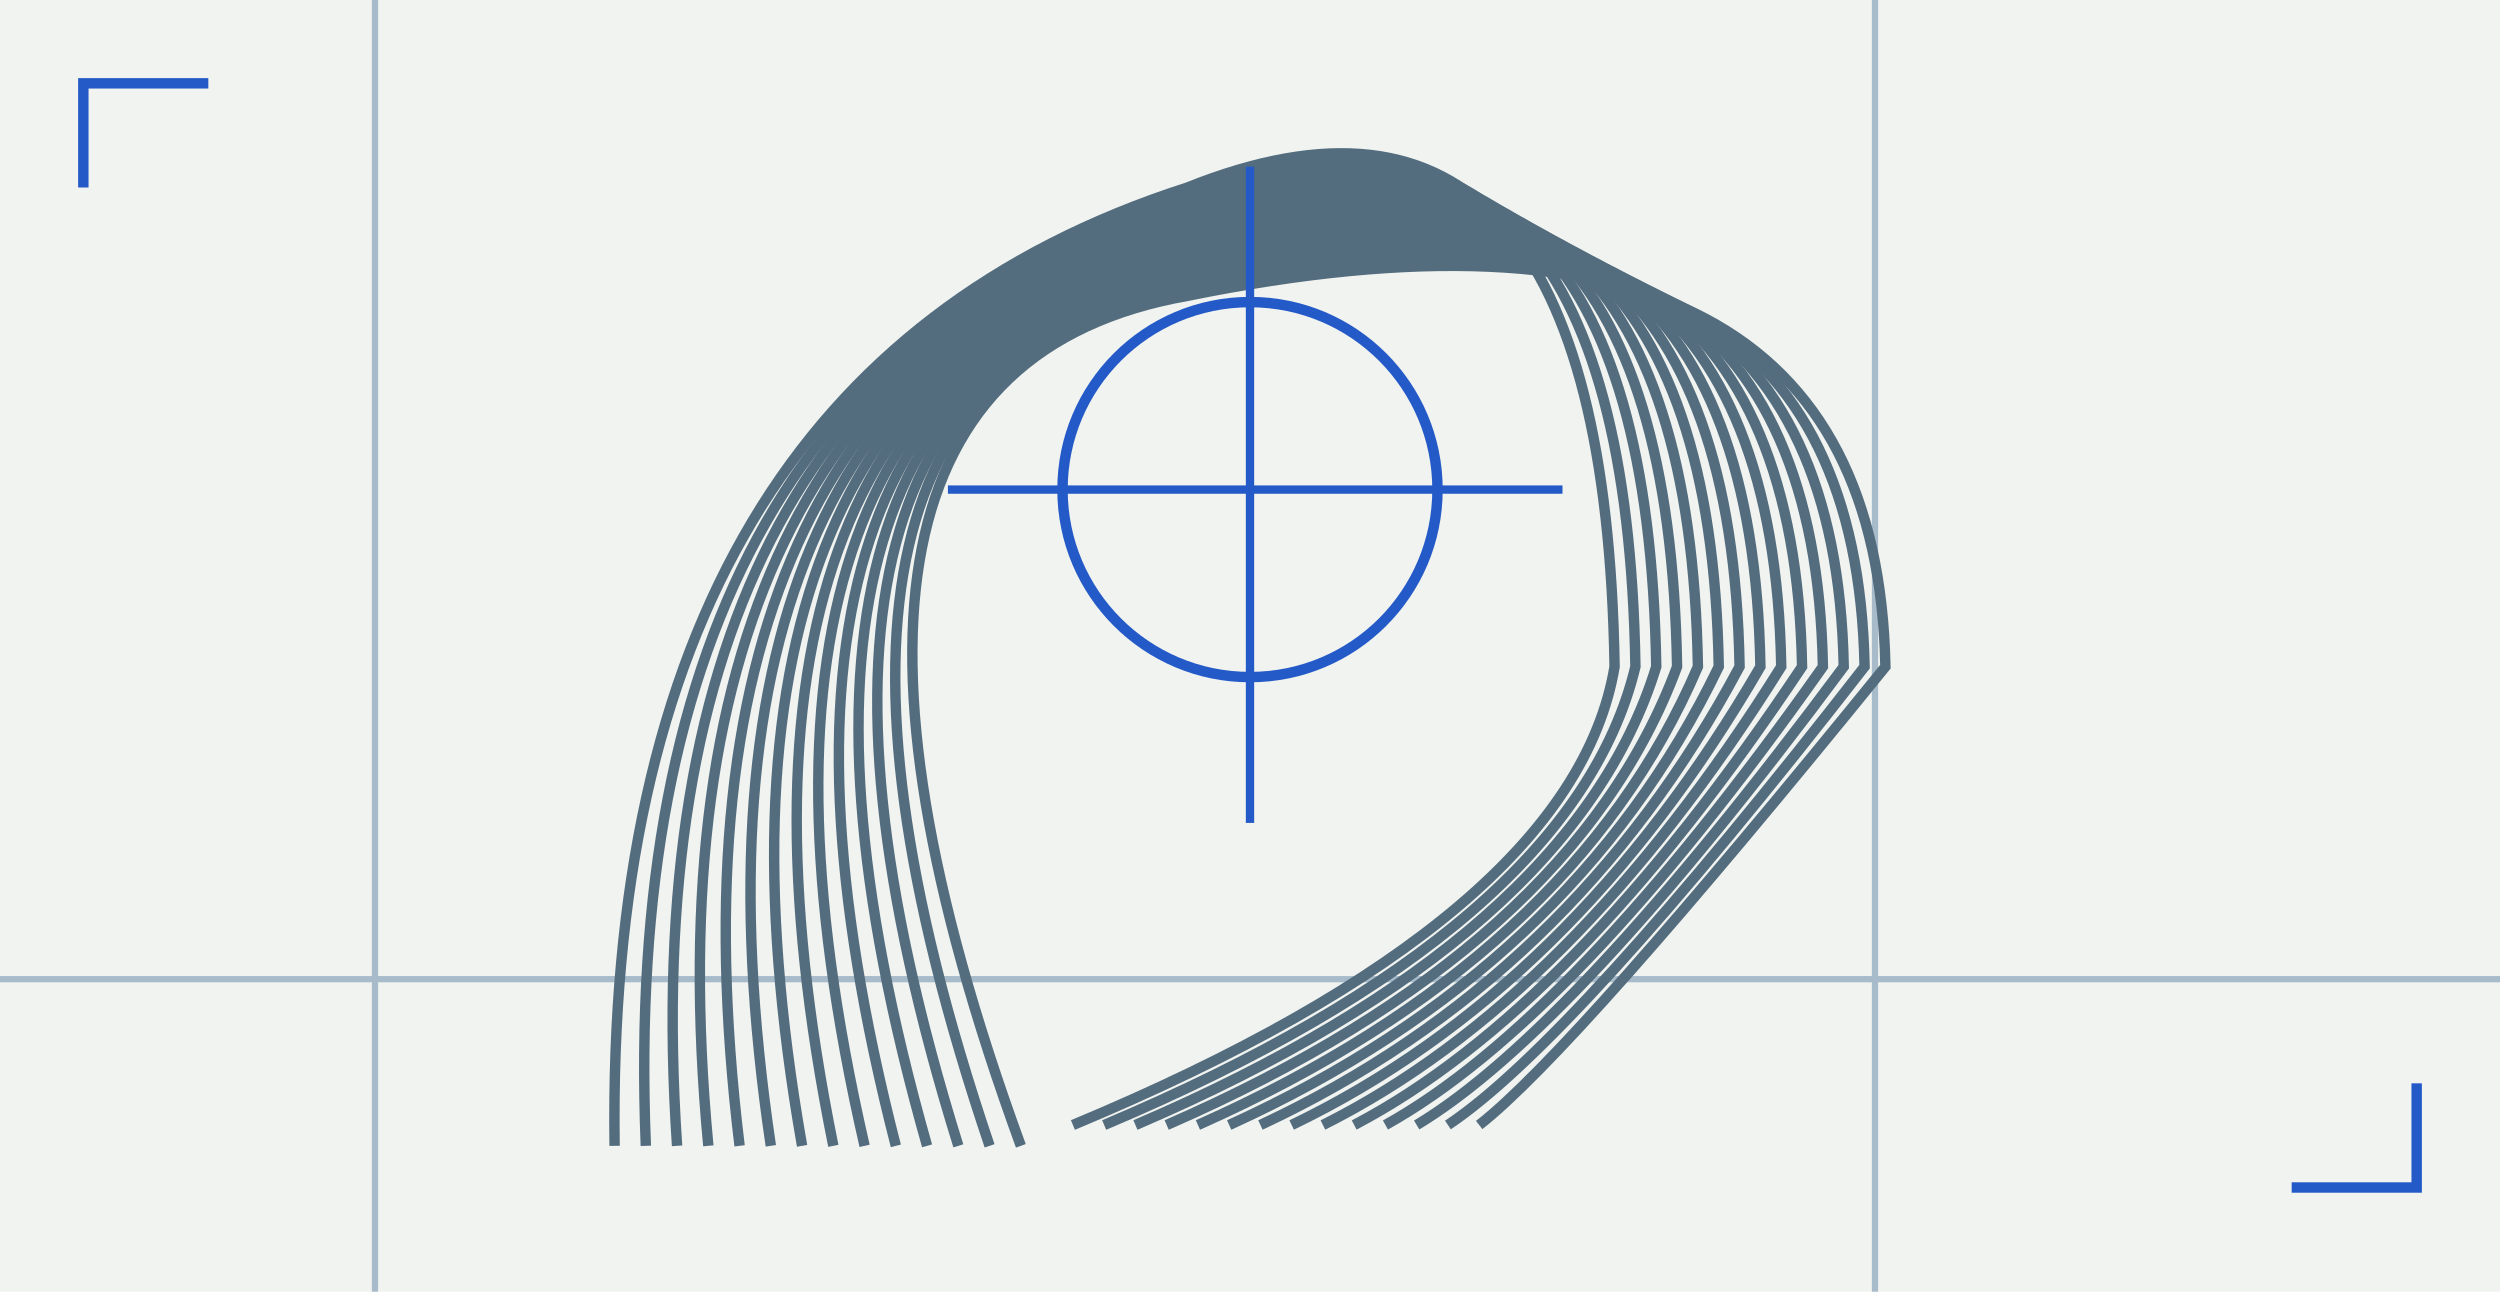
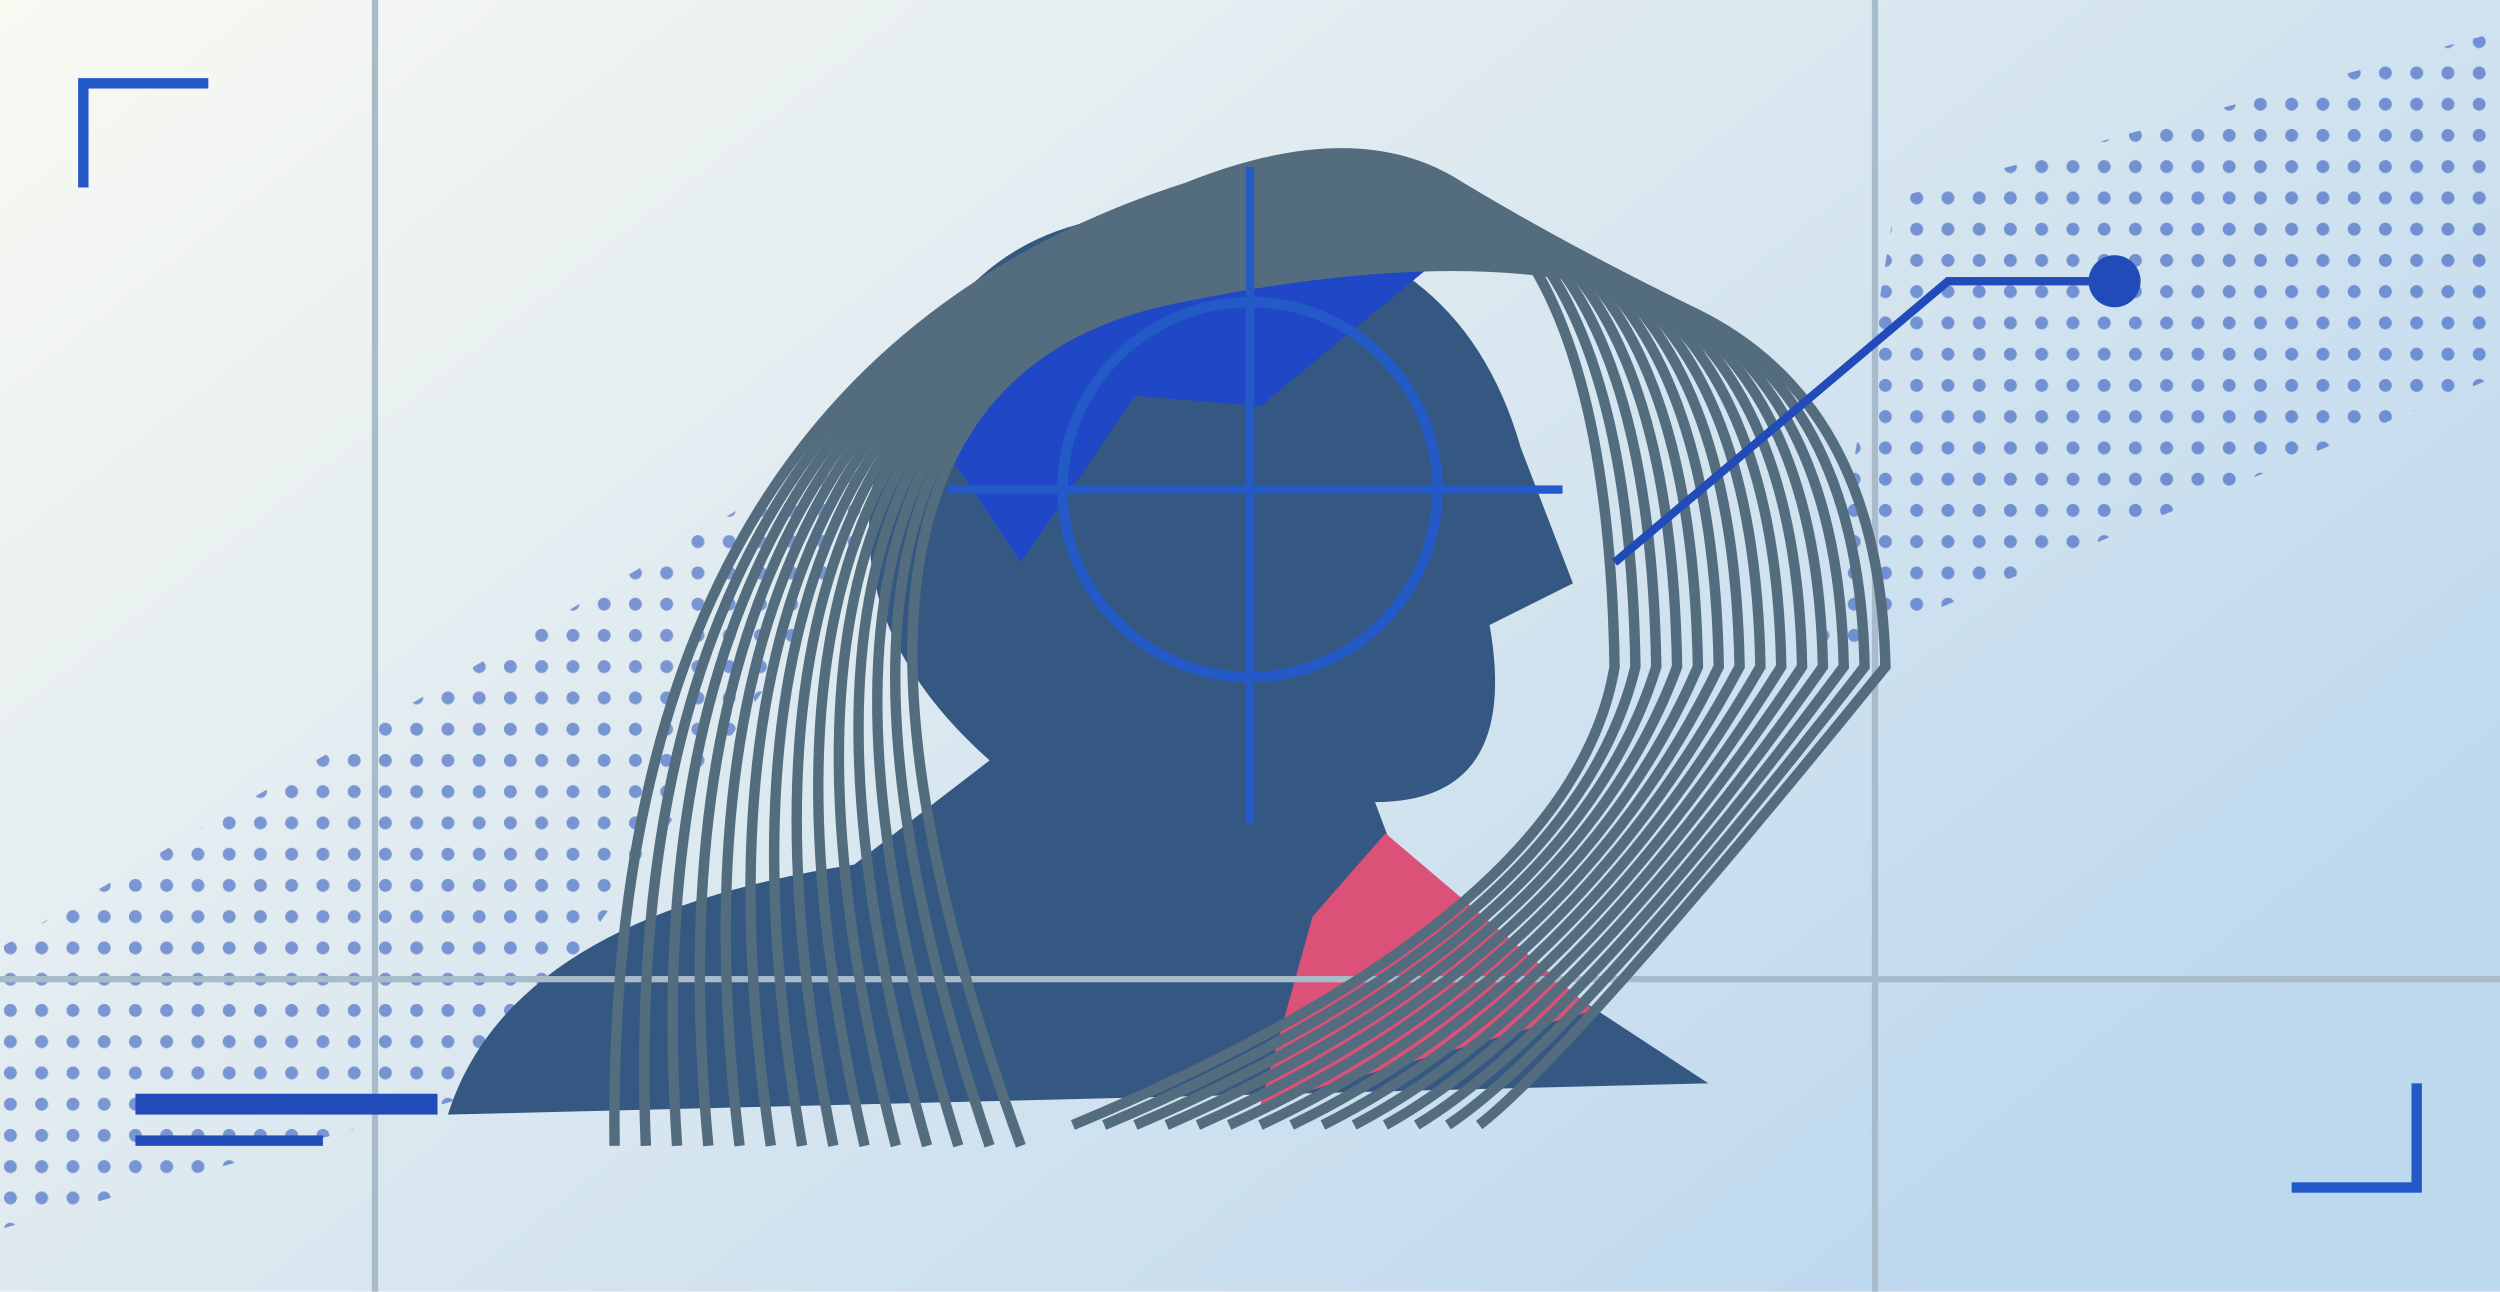
<svg xmlns="http://www.w3.org/2000/svg" viewBox="0 0 240 124" fill="none">
-   <rect width="240" height="124" fill="#f0f3ef" />
+   <defs>
+     <linearGradient id="paper" x2="1" y2=".65">
+       <stop stop-color="#f9f9f2" />
+       <stop offset="1" stop-color="#bed8ee" />
+     </linearGradient>
+     <pattern id="screen" width="3" height="3" patternUnits="userSpaceOnUse">
+       <circle cx="1" cy="1" r=".62" fill="#214bb8" />
+     </pattern>
+   </defs>
+   <rect width="240" height="124" fill="url(#paper)" />
+   <path d="m0 91 96-57-50 71-46 13zm182-72 58-16v33l-65 27z" fill="url(#screen)" opacity=".54" />
+   <path d="M43 107Q49 88 82 83L95 73Q77 57 87 37Q95 18 117 21Q140 22 146 43L151 56 143 60Q146 77 132 77L135 85 164 104Z" fill="#345881" />
+   <path d="M90 42Q92 23 112 19L138 25 121 39 109 38 98 54Z" fill="#2048c6" />
+   <path d="m133 80 20 17-32 9 5-18z" fill="#dc5177" />
  <path d="M0 94h240M36 0v124M180 0v124" stroke="#a8bbca" stroke-width=".6" />
  <g stroke="#536c7e">
    <path d="M59 110 Q58 36 114 18 Q154 2 155 64 Q151 88 103 108" />
    <path d="M62 110 Q59 36 114 18.8 Q156 3 157 64 Q151 89 106 108" />
    <path d="M65 110 Q60 36 114 19.6 Q158 4 159 64 Q151 90 109 108" />
    <path d="M68 110 Q61 36 114 20.4 Q160 5 161 64 Q151 91 112 108" />
    <path d="M71 110 Q62 36 114 21.2 Q162 6 163 64 Q151 92 115 108" />
    <path d="M74 110 Q63 36 114 22 Q164 7 165 64 Q151 93 118 108" />
    <path d="M77 110 Q64 36 114 22.8 Q166 8 167 64 Q151 94 121 108" />
    <path d="M80 110 Q65 36 114 23.6 Q168 9 169 64 Q151 95 124 108" />
    <path d="M83 110 Q66 36 114 24.4 Q170 10 171 64 Q151 96 127 108" />
    <path d="M86 110 Q67 36 114 25.2 Q172 11 173 64 Q151 97 130 108" />
    <path d="M89 110 Q68 36 114 26 Q174 12 175 64 Q151 98 133 108" />
    <path d="M92 110 Q69 36 114 26.8 Q176 13 177 64 Q151 99 136 108" />
    <path d="M95 110 Q70 36 114 27.6 Q178 14 179 64 Q151 100 139 108" />
    <path d="M98 110 Q71 36 114 28.4 Q180 15 181 64 Q151 101 142 108" />
  </g>
  <circle cx="120" cy="47" r="18" stroke="#2459c8" />
  <path d="M120 16v63M91 47h59" stroke="#2459c8" stroke-width=".8" />
  <path d="M8 18V8h12m200 106h12v-10" stroke="#2459c8" />
+   <g fill="#214bb8">
+     <path d="M13 105h29v2H13zm0 4h18v1H13z" />
+     <circle cx="203" cy="27" r="2.5" />
+   </g>
+   <path d="m155 54 32-27h16" stroke="#214bb8" stroke-width=".8" />
</svg>
